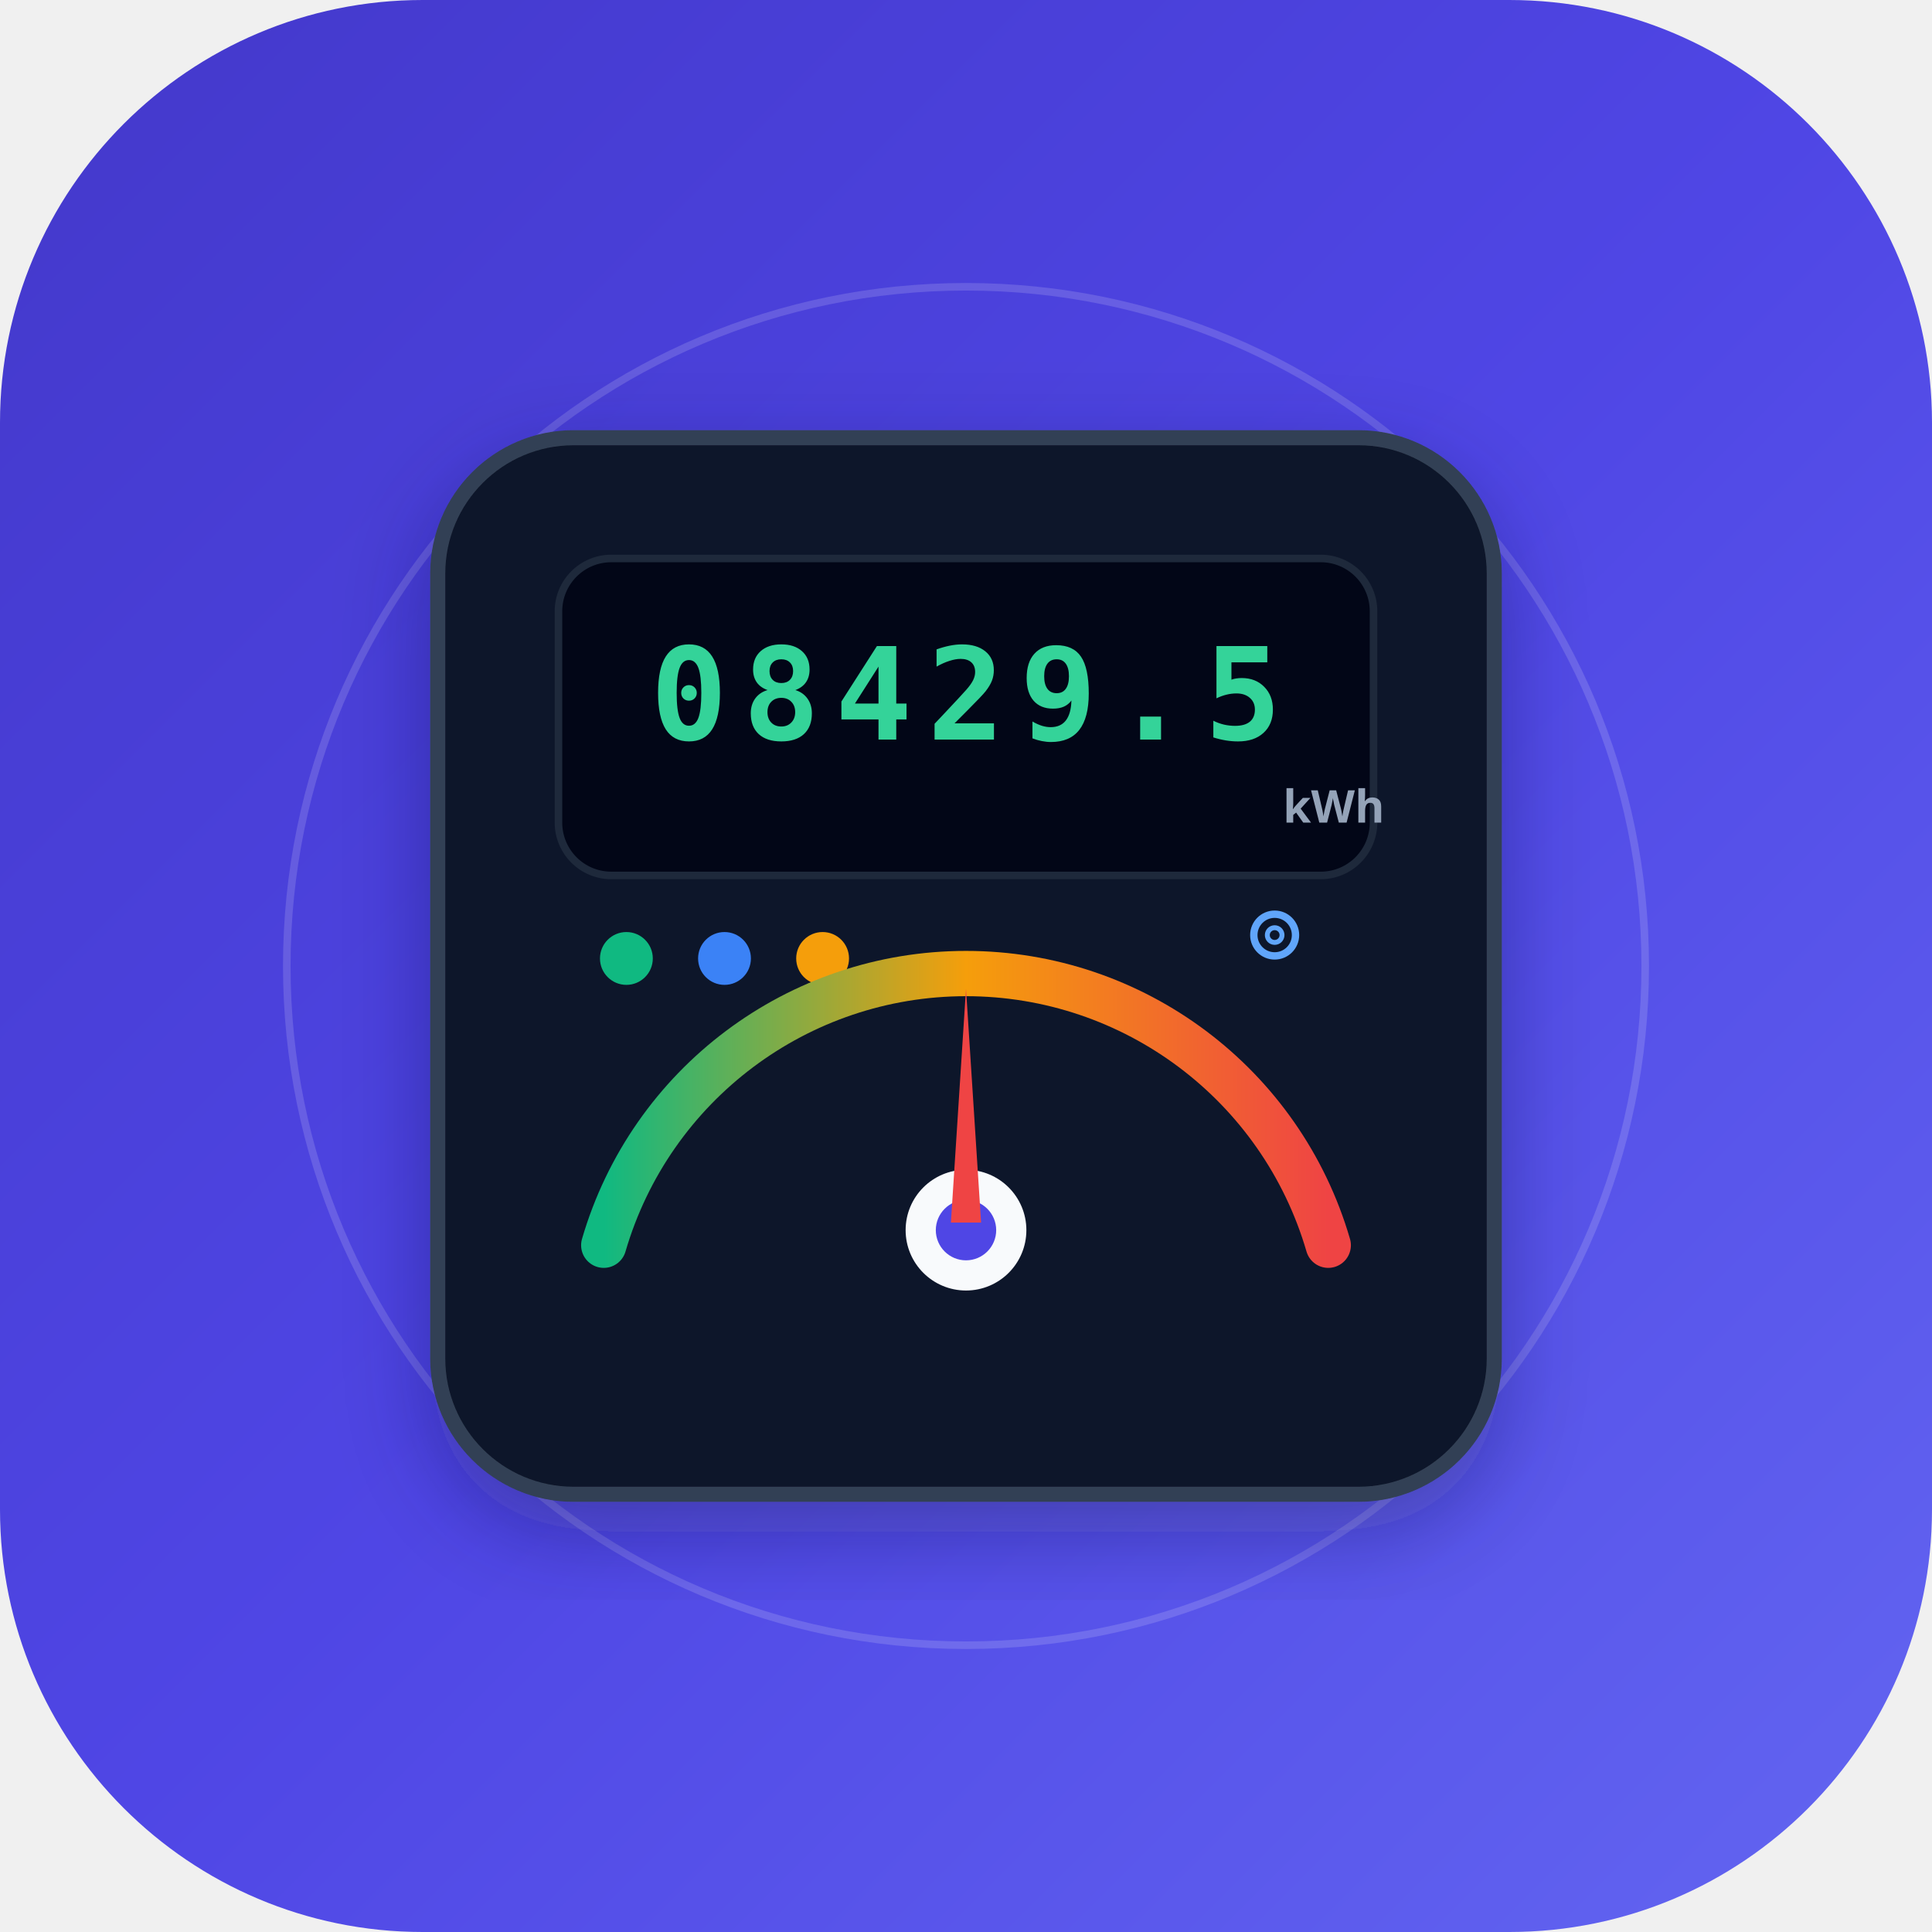
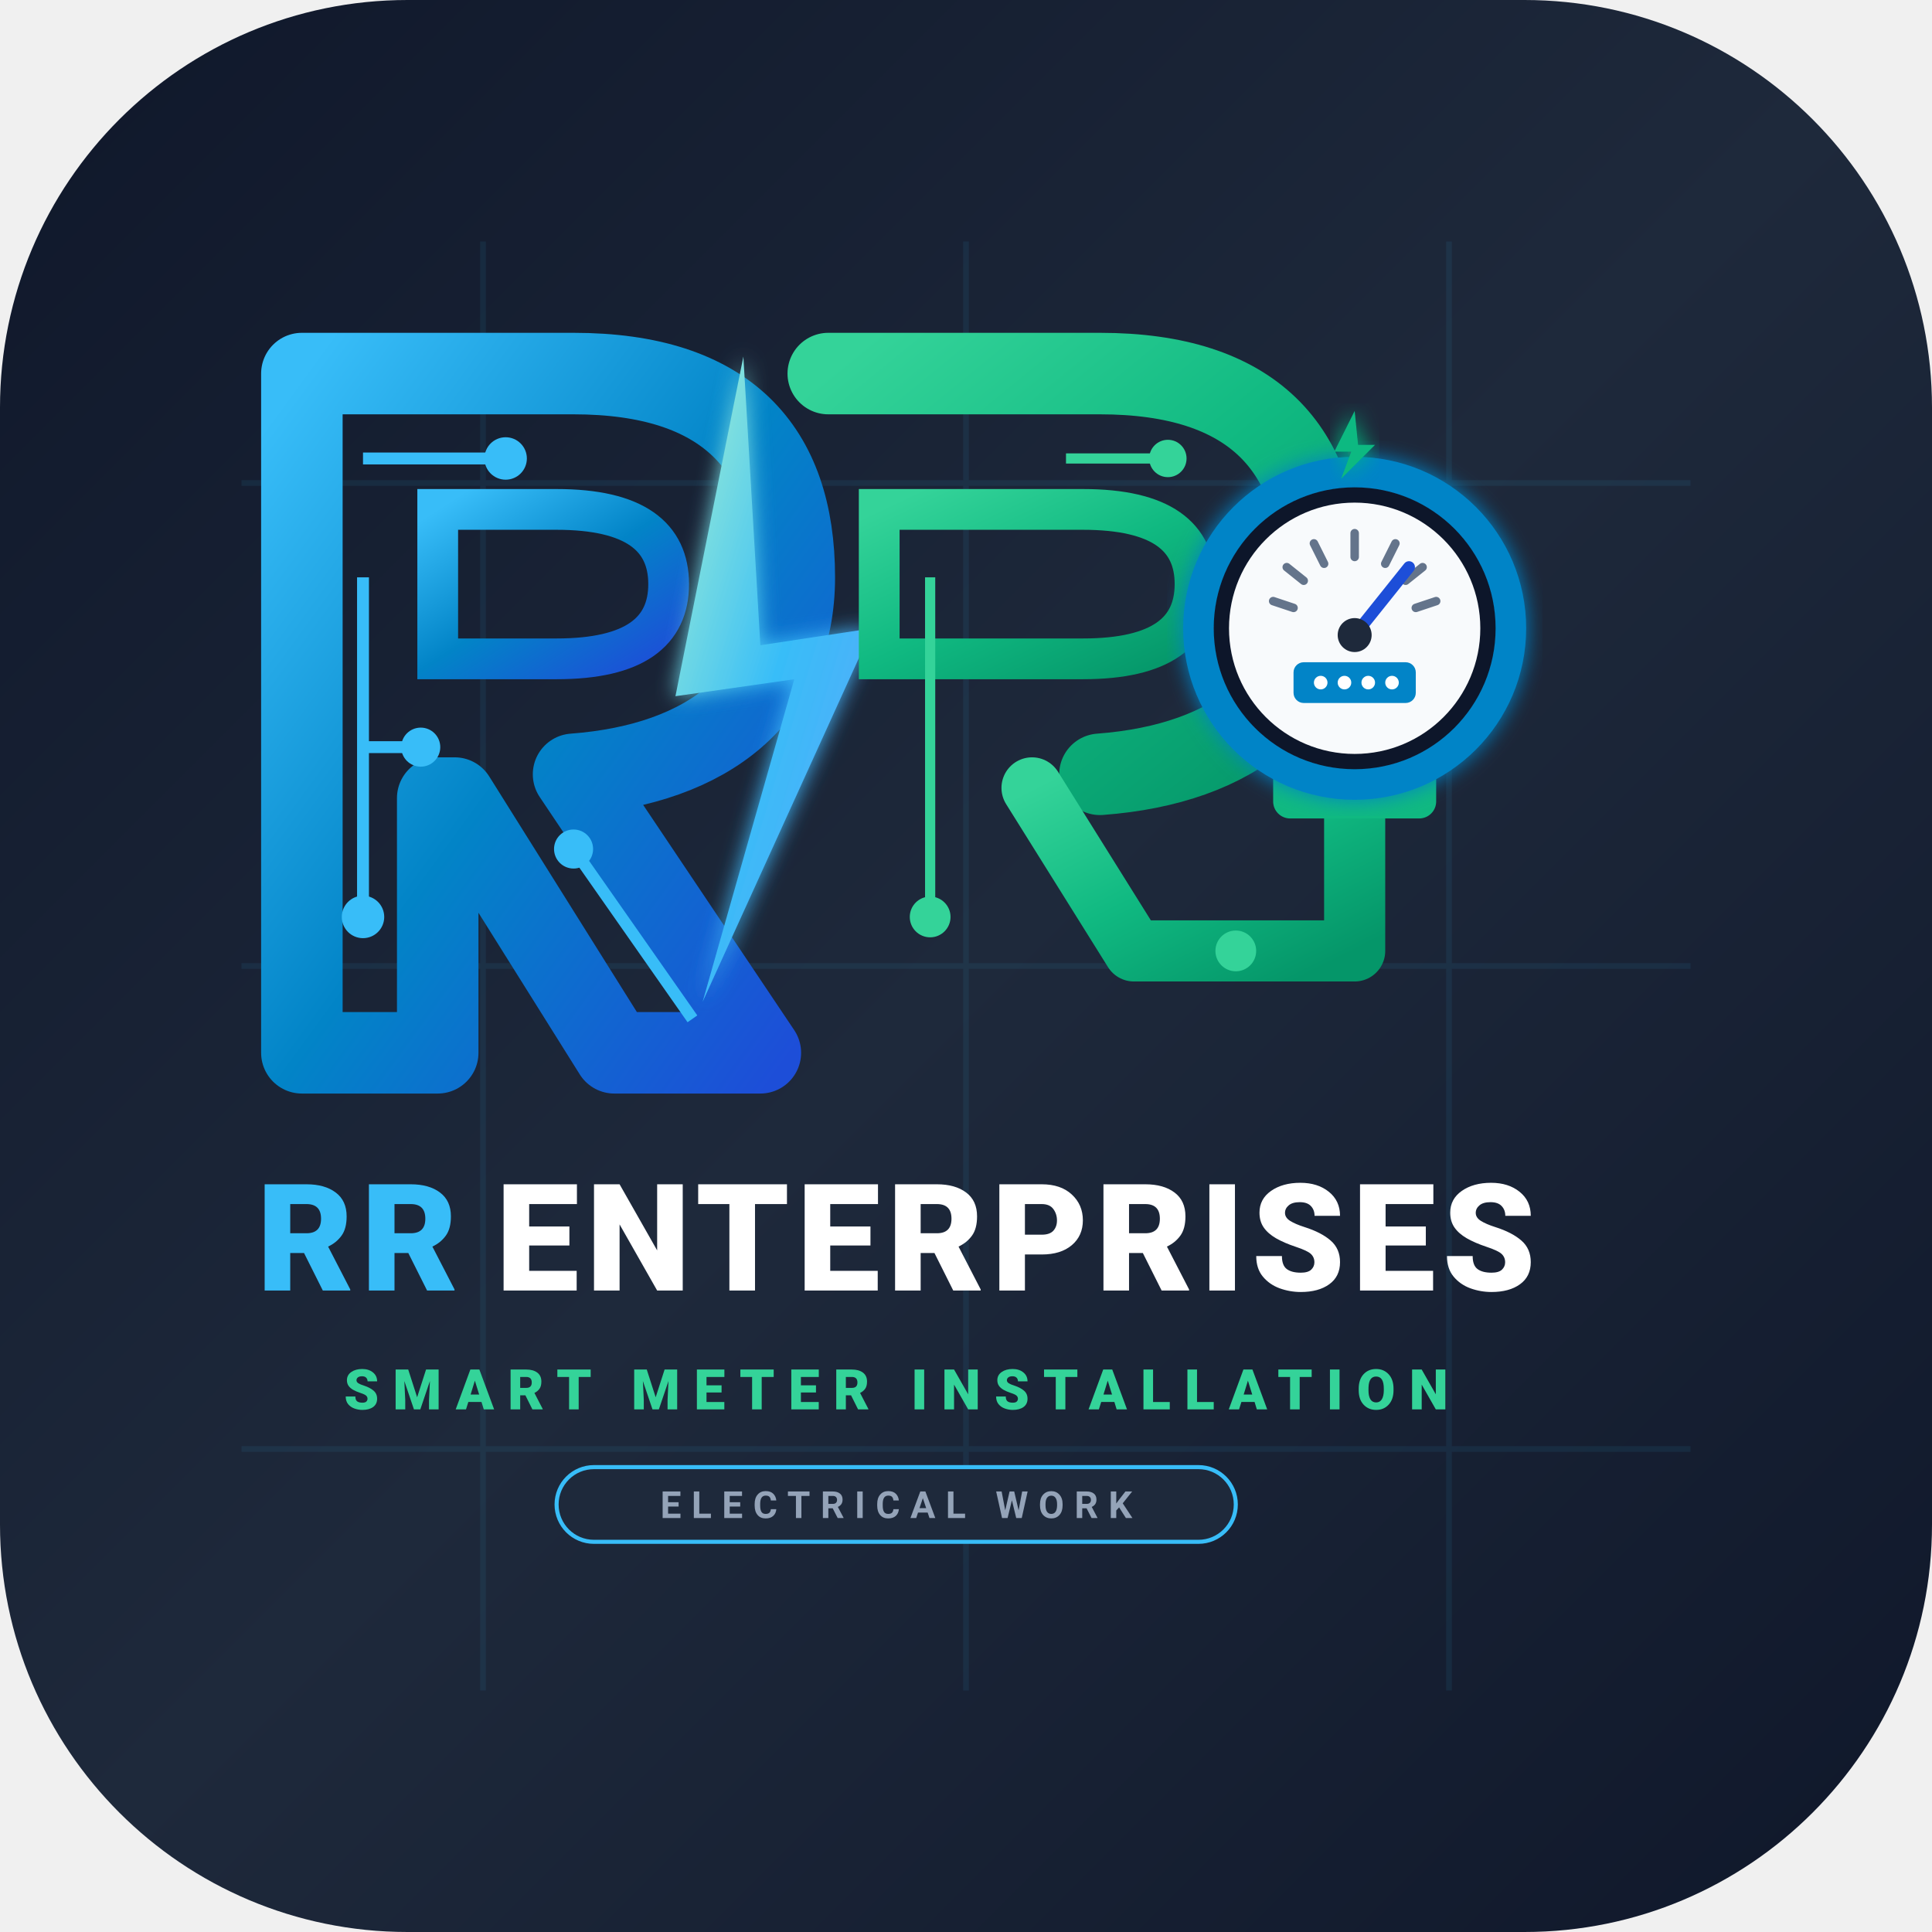
<svg xmlns="http://www.w3.org/2000/svg" viewBox="0 0 512 512" width="512" height="512">
  <defs>
-     <linearGradient id="bg-grad" x1="0%" y1="0%" x2="100%" y2="100%">
-       <stop offset="0%" stop-color="#4338ca" />
-       <stop offset="50%" stop-color="#4f46e5" />
-       <stop offset="100%" stop-color="#6366f1" />
+     <linearGradient id="bgGrad" x1="0%" y1="0%" x2="100%" y2="100%">
+       <stop offset="0%" stop-color="#0f172a" />
+       <stop offset="50%" stop-color="#1e293b" />
+       <stop offset="100%" stop-color="#0f172a" />
    </linearGradient>
-     <linearGradient id="meter-dial" x1="0%" y1="0%" x2="100%" y2="0%">
-       <stop offset="0%" stop-color="#10b981" />
-       <stop offset="50%" stop-color="#f59e0b" />
-       <stop offset="100%" stop-color="#ef4444" />
+     <linearGradient id="blueGrad" x1="0%" y1="0%" x2="100%" y2="100%">
+       <stop offset="0%" stop-color="#38bdf8" />
+       <stop offset="50%" stop-color="#0284c7" />
+       <stop offset="100%" stop-color="#1d4ed8" />
    </linearGradient>
-     <filter id="shadow" x="-10%" y="-10%" width="120%" height="120%">
-       <feDropShadow dx="0" dy="8" stdDeviation="12" flood-color="#1e1b4b" flood-opacity="0.35" />
+     <linearGradient id="greenGrad" x1="0%" y1="0%" x2="100%" y2="100%">
+       <stop offset="0%" stop-color="#34d399" />
+       <stop offset="50%" stop-color="#10b981" />
+       <stop offset="100%" stop-color="#059669" />
+     </linearGradient>
+     <linearGradient id="sparkGrad" x1="0%" y1="0%" x2="100%" y2="100%">
+       <stop offset="0%" stop-color="#a7f3d0" />
+       <stop offset="50%" stop-color="#38bdf8" />
+       <stop offset="100%" stop-color="#60a5fa" />
+     </linearGradient>
+     <filter id="glow" x="-20%" y="-20%" width="140%" height="140%">
+       <feGaussianBlur stdDeviation="6" result="blur" />
+       <feComposite in="SourceGraphic" in2="blur" operator="over" />
+     </filter>
+     <filter id="subtleGlow" x="-10%" y="-10%" width="120%" height="120%">
+       <feGaussianBlur stdDeviation="3" result="blur" />
+       <feComposite in="SourceGraphic" in2="blur" operator="over" />
    </filter>
  </defs>
-   <rect width="512" height="512" rx="112" fill="url(#bg-grad)" />
-   <circle cx="256" cy="256" r="180" fill="none" stroke="#ffffff" stroke-width="2" stroke-opacity="0.15" />
-   <circle cx="256" cy="256" r="130" fill="none" stroke="#ffffff" stroke-width="2" stroke-opacity="0.1" />
-   <rect x="116" y="116" width="280" height="280" rx="36" fill="#0f172a" filter="url(#shadow)" stroke="#334155" stroke-width="4" />
-   <rect x="148" y="148" width="216" height="84" rx="14" fill="#020617" stroke="#1e293b" stroke-width="2" />
-   <text x="256" y="196" fill="#34d399" font-family="monospace, -apple-system, sans-serif" font-size="34" font-weight="900" letter-spacing="4" text-anchor="middle">
-     08429.5
-   </text>
-   <text x="340" y="218" fill="#94a3b8" font-family="sans-serif" font-size="12" font-weight="700">kWh</text>
-   <circle cx="166" cy="254" r="7" fill="#10b981" />
-   <circle cx="192" cy="254" r="7" fill="#3b82f6" />
-   <circle cx="218" cy="254" r="7" fill="#f59e0b" />
-   <path d="M 160 330 A 100 100 0 0 1 352 330" fill="none" stroke="url(#meter-dial)" stroke-width="12" stroke-linecap="round" />
-   <circle cx="256" cy="326" r="16" fill="#f8fafc" />
-   <circle cx="256" cy="326" r="8" fill="#4f46e5" />
-   <polygon points="252,324 256,262 260,324" fill="#ef4444" />
-   <g transform="translate(330, 240) scale(0.65)" fill="#60a5fa">
-     <path d="M12 2a10 10 0 0 1 10 10 10 10 0 0 1-10 10A10 10 0 0 1 2 12 10 10 0 0 1 12 2zm0 3a7 7 0 0 0-7 7 7 7 0 0 0 7 7 7 7 0 0 0 7-7 7 7 0 0 0-7-7zm0 3a4 4 0 0 0-4 4 4 4 0 0 0 4 4 4 4 0 0 0 4-4 4 4 0 0 0-4-4zm0 2a2 2 0 1 1 0 4 2 2 0 0 1 0-4z" />
+   <rect width="512" height="512" rx="108" fill="url(#bgGrad)" />
+   <g opacity="0.08" stroke="#38bdf8" stroke-width="1.5">
+     <line x1="64" y1="128" x2="448" y2="128" />
+     <line x1="64" y1="256" x2="448" y2="256" />
+     <line x1="64" y1="384" x2="448" y2="384" />
+     <line x1="128" y1="64" x2="128" y2="448" />
+     <line x1="256" y1="64" x2="256" y2="448" />
+     <line x1="384" y1="64" x2="384" y2="448" />
+   </g>
+   <g transform="translate(26, 36) scale(0.9)">
+     <path d="M 60 70 L 140 70 C 185 70, 205 92, 205 130 C 205 165, 180 185, 140 188 L 195 270 L 152 270 L 105 195 L 100 195 L 100 270 L 60 270 Z" fill="none" stroke="url(#blueGrad)" stroke-width="24" stroke-linejoin="round" stroke-linecap="round" />
+     <path d="M 100 110 L 135 110 C 158 110, 168 118, 168 132 C 168 146, 158 154, 135 154 L 100 154 Z" fill="none" stroke="url(#blueGrad)" stroke-width="12" />
+     <g stroke="#38bdf8" stroke-width="3.5" fill="#38bdf8">
+       <line x1="78" y1="95" x2="120" y2="95" />
+       <circle cx="120" cy="95" r="4.5" />
+       <line x1="78" y1="130" x2="78" y2="230" />
+       <line x1="78" y1="180" x2="95" y2="180" />
+       <circle cx="95" cy="180" r="4" />
+       <circle cx="78" cy="230" r="4.5" />
+       <line x1="140" y1="210" x2="175" y2="260" />
+       <circle cx="140" cy="210" r="4" />
+     </g>
+     <polygon points="190,65 170,165 205,160 178,255 228,145 195,150" fill="url(#sparkGrad)" filter="url(#subtleGlow)" />
+     <path d="M 215 70 L 295 70 C 340 70, 360 92, 360 130 C 360 165, 335 185, 295 188" fill="none" stroke="url(#greenGrad)" stroke-width="24" stroke-linejoin="round" stroke-linecap="round" />
+     <line x1="230" y1="70" x2="230" y2="270" stroke="url(#greenGrad)" stroke-width="24" stroke-linecap="round" />
+     <path d="M 230 110 L 290 110 C 313 110, 323 118, 323 132 C 323 146, 313 154, 290 154 L 230 154 Z" fill="none" stroke="url(#greenGrad)" stroke-width="12" />
+     <path d="M 275 192 L 305 240 L 370 240 L 370 200" fill="none" stroke="url(#greenGrad)" stroke-width="18" stroke-linecap="round" stroke-linejoin="round" />
+     <g stroke="#34d399" stroke-width="3" fill="#34d399">
+       <line x1="285" y1="95" x2="315" y2="95" />
+       <circle cx="315" cy="95" r="4" />
+       <line x1="245" y1="130" x2="245" y2="230" />
+       <circle cx="245" cy="230" r="4.5" />
+       <circle cx="335" cy="240" r="4.5" />
+     </g>
+     <g transform="translate(370, 145)">
+       <rect x="-24" y="32" width="48" height="24" rx="5" fill="#10b981" />
+       <g fill="#ffffff">
+         <polygon points="-12,48 -12,42 -16,42 -10,36 -4,42 -8,42 -8,48" />
+         <polygon points="8,48 8,42 4,42 10,36 16,42 12,42 12,48" />
+       </g>
+       <circle cx="0" cy="0" r="46" fill="#0f172a" stroke="#0284c7" stroke-width="9" filter="url(#subtleGlow)" />
+       <circle cx="0" cy="0" r="37" fill="#f8fafc" />
+       <g stroke="#64748b" stroke-width="2.5" stroke-linecap="round">
+         <line x1="-24" y1="-8" x2="-18" y2="-6" />
+         <line x1="-20" y1="-18" x2="-15" y2="-14" />
+         <line x1="-12" y1="-25" x2="-9" y2="-19" />
+         <line x1="0" y1="-28" x2="0" y2="-21" />
+         <line x1="12" y1="-25" x2="9" y2="-19" />
+         <line x1="20" y1="-18" x2="15" y2="-14" />
+         <line x1="24" y1="-8" x2="18" y2="-6" />
+       </g>
+       <rect x="-18" y="10" width="36" height="12" rx="3" fill="#0284c7" />
+       <g fill="#ffffff">
+         <circle cx="-10" cy="16" r="2" />
+         <circle cx="-3" cy="16" r="2" />
+         <circle cx="4" cy="16" r="2" />
+         <circle cx="11" cy="16" r="2" />
+       </g>
+       <line x1="0" y1="2" x2="16" y2="-18" stroke="#1d4ed8" stroke-width="3.5" stroke-linecap="round" />
+       <circle cx="0" cy="2" r="5" fill="#1e293b" />
+       <polygon points="0,-64 -6,-52 -1,-52 -4,-44 6,-54 1,-54" fill="#10b981" filter="url(#subtleGlow)" />
+     </g>
+     <text x="235" y="340" font-family="system-ui, -apple-system, 'Segoe UI', Roboto, sans-serif" font-size="44" font-weight="900" letter-spacing="2" text-anchor="middle" fill="#ffffff">
+       <tspan fill="#38bdf8">RR </tspan>
+       <tspan fill="#ffffff">ENTERPRISES</tspan>
+     </text>
+     <text x="235" y="375" font-family="system-ui, -apple-system, 'Segoe UI', Roboto, sans-serif" font-size="16.5" font-weight="800" letter-spacing="4" text-anchor="middle" fill="#34d399">
+       SMART METER INSTALLATION
+     </text>
+     <rect x="135" y="392" width="200" height="22" rx="11" fill="#1e293b" stroke="#38bdf8" stroke-width="1.2" />
+     <text x="235" y="407" font-family="system-ui, -apple-system, 'Segoe UI', Roboto, sans-serif" font-size="11" font-weight="700" letter-spacing="3" text-anchor="middle" fill="#94a3b8">
+       ELECTRICAL WORK
+     </text>
  </g>
</svg>
